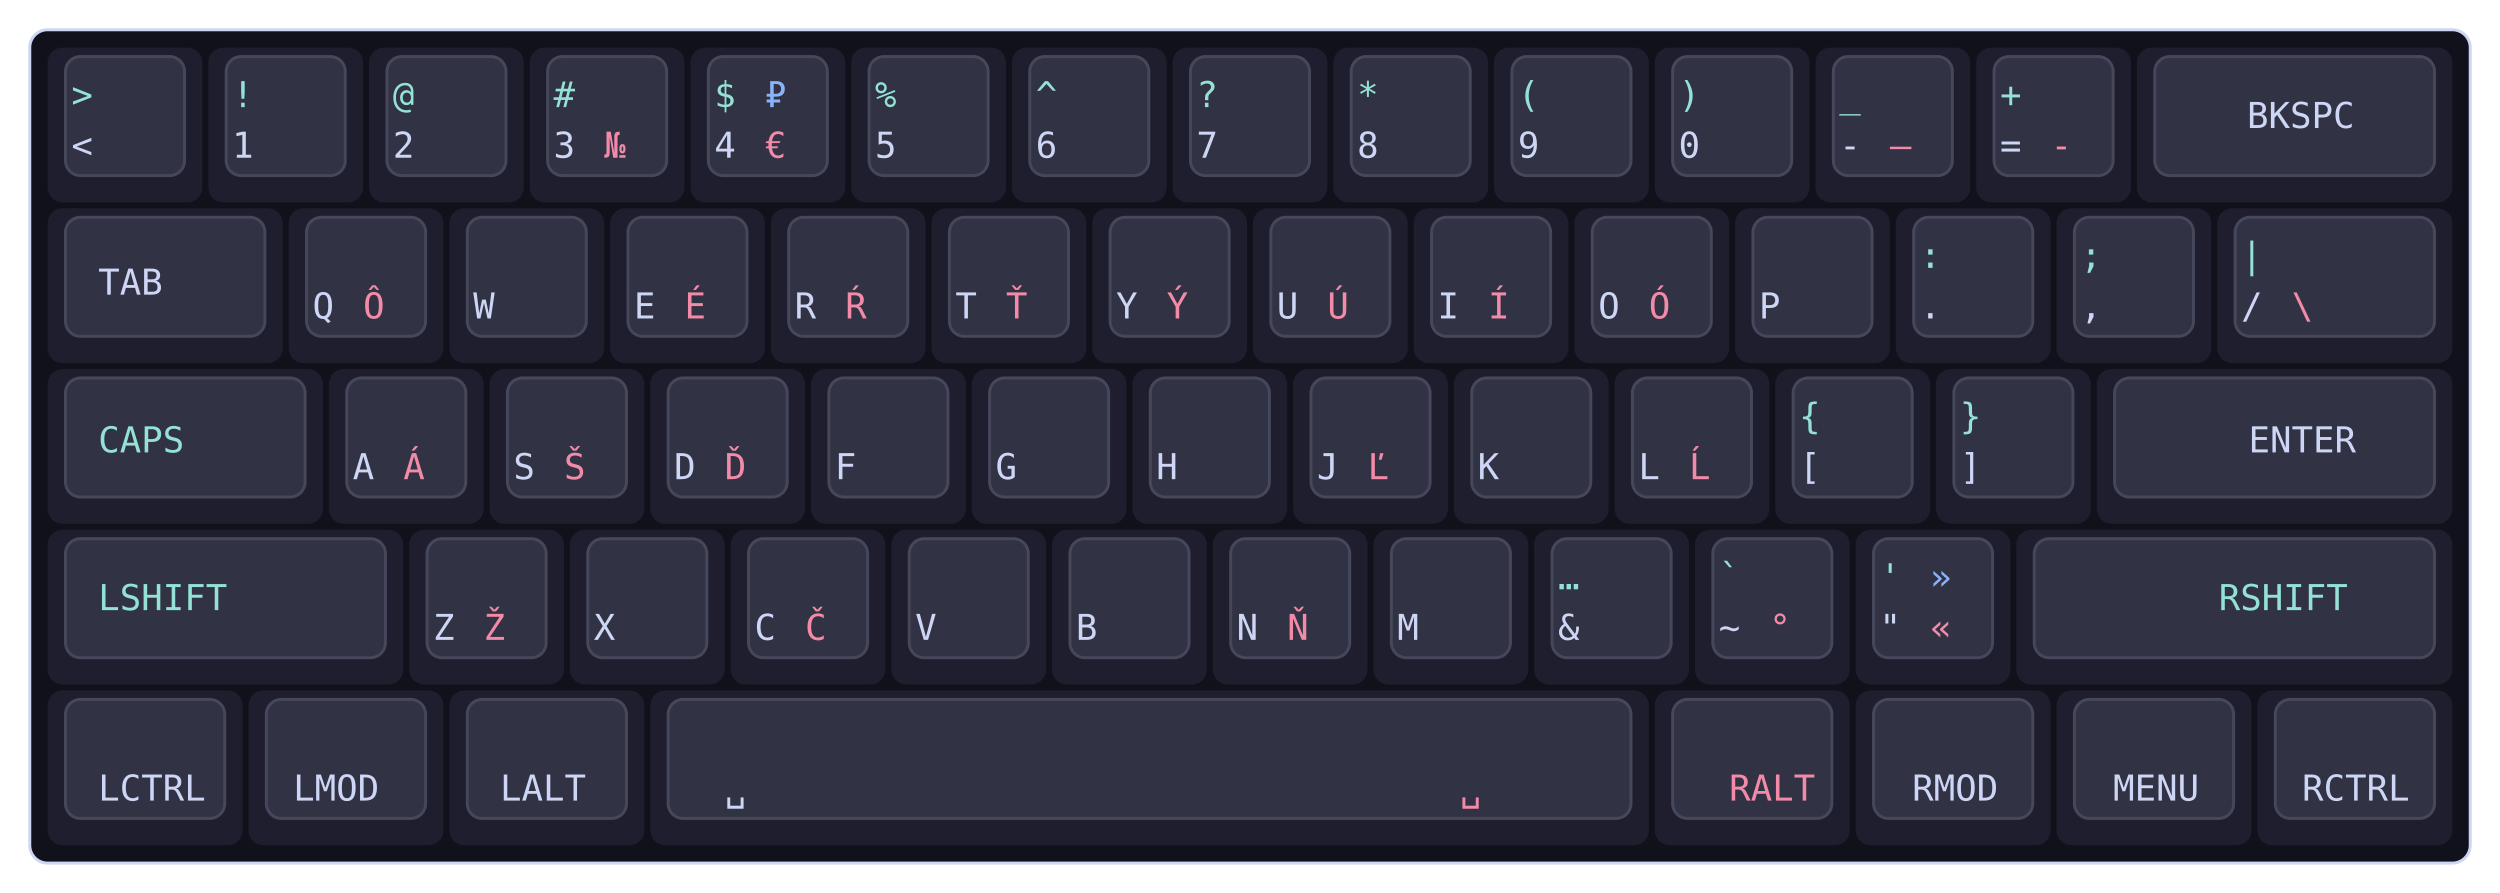
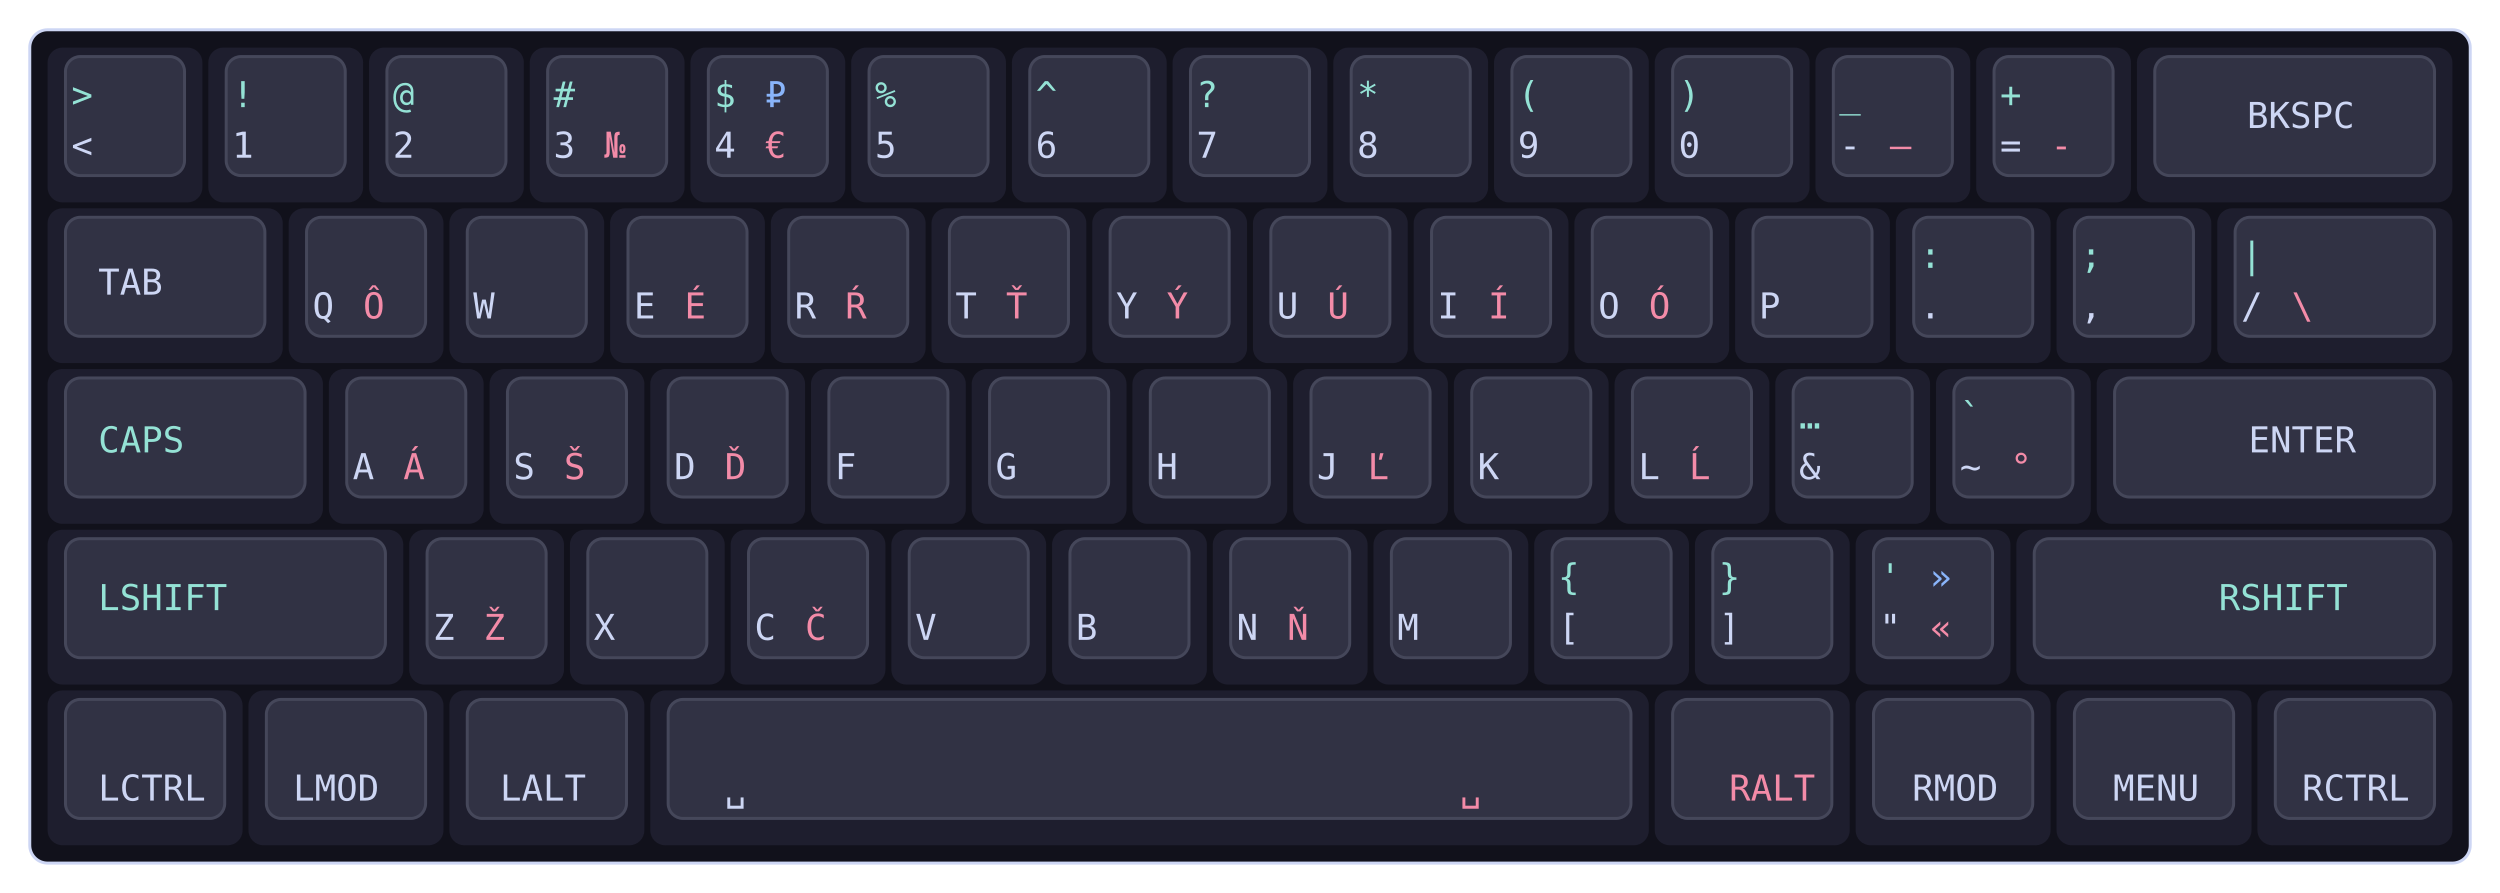
<svg xmlns="http://www.w3.org/2000/svg" width="840px" height="300px" viewBox="0 0 840 300">
  <style type="text/css">
      .keycap .outer { fill: #1e1e2e; }
      .keycap .inner { fill: #313244; stroke: #45475a; }
      .label { font: 12px monospace; }
      .label.level1 { fill: #cdd6f4; }
      .label.level2 { fill: #94e2d5; }
      .label.level3 { fill: #f38ba8; }
      .label.level4 { fill: #89b4fa; }
    </style>
  <g transform="translate(10,10)">
    <rect width="820" height="280" stroke="#cdd6f4" stroke-width="1" fill="#11111b" rx="6" />
    <g transform="translate(5,5)">
      <g class="keycap">
        <rect x="1" y="1" width="52" height="52" rx="5" class="outer" />
        <rect x="7" y="4" width="40" height="40" rx="5" class="inner" />
        <text x="9.0" y="38.0" class="label level1">&lt;</text>
        <text x="9.0" y="21.0" class="label level2">&gt;</text>
        <text x="26.0" y="38.0" class="label level3" />
        <text x="26.0" y="21.0" class="label level4" />
      </g>
      <g class="keycap">
        <rect x="55" y="1" width="52" height="52" rx="5" class="outer" />
        <rect x="61" y="4" width="40" height="40" rx="5" class="inner" />
        <text x="63.0" y="38.0" class="label level1">1</text>
        <text x="63.0" y="21.0" class="label level2">!</text>
        <text x="80.0" y="38.0" class="label level3" />
        <text x="80.0" y="21.0" class="label level4" />
      </g>
      <g class="keycap">
        <rect x="109" y="1" width="52" height="52" rx="5" class="outer" />
        <rect x="115" y="4" width="40" height="40" rx="5" class="inner" />
        <text x="117.0" y="38.0" class="label level1">2</text>
        <text x="117.0" y="21.0" class="label level2">@</text>
        <text x="134.0" y="38.0" class="label level3" />
        <text x="134.0" y="21.0" class="label level4" />
      </g>
      <g class="keycap">
        <rect x="163" y="1" width="52" height="52" rx="5" class="outer" />
        <rect x="169" y="4" width="40" height="40" rx="5" class="inner" />
        <text x="171.0" y="38.0" class="label level1">3</text>
        <text x="171.0" y="21.0" class="label level2">#</text>
        <text x="188.0" y="38.0" class="label level3">№</text>
        <text x="188.0" y="21.0" class="label level4" />
      </g>
      <g class="keycap">
        <rect x="217" y="1" width="52" height="52" rx="5" class="outer" />
        <rect x="223" y="4" width="40" height="40" rx="5" class="inner" />
        <text x="225.0" y="38.0" class="label level1">4</text>
        <text x="225.0" y="21.0" class="label level2">$</text>
        <text x="242.0" y="38.0" class="label level3">€</text>
        <text x="242.0" y="21.0" class="label level4">₽</text>
      </g>
      <g class="keycap">
        <rect x="271" y="1" width="52" height="52" rx="5" class="outer" />
        <rect x="277" y="4" width="40" height="40" rx="5" class="inner" />
        <text x="279.0" y="38.0" class="label level1">5</text>
        <text x="279.0" y="21.0" class="label level2">%</text>
        <text x="296.0" y="38.0" class="label level3" />
        <text x="296.0" y="21.0" class="label level4" />
      </g>
      <g class="keycap">
        <rect x="325" y="1" width="52" height="52" rx="5" class="outer" />
        <rect x="331" y="4" width="40" height="40" rx="5" class="inner" />
        <text x="333.0" y="38.0" class="label level1">6</text>
        <text x="333.0" y="21.0" class="label level2">^</text>
        <text x="350.0" y="38.0" class="label level3" />
        <text x="350.0" y="21.0" class="label level4" />
      </g>
      <g class="keycap">
        <rect x="379" y="1" width="52" height="52" rx="5" class="outer" />
        <rect x="385" y="4" width="40" height="40" rx="5" class="inner" />
        <text x="387.0" y="38.0" class="label level1">7</text>
        <text x="387.0" y="21.0" class="label level2">?</text>
        <text x="404.0" y="38.0" class="label level3" />
        <text x="404.0" y="21.0" class="label level4" />
      </g>
      <g class="keycap">
        <rect x="433" y="1" width="52" height="52" rx="5" class="outer" />
        <rect x="439" y="4" width="40" height="40" rx="5" class="inner" />
        <text x="441.0" y="38.0" class="label level1">8</text>
        <text x="441.0" y="21.0" class="label level2">*</text>
        <text x="458.0" y="38.0" class="label level3" />
        <text x="458.0" y="21.0" class="label level4" />
      </g>
      <g class="keycap">
        <rect x="487" y="1" width="52" height="52" rx="5" class="outer" />
        <rect x="493" y="4" width="40" height="40" rx="5" class="inner" />
        <text x="495.0" y="38.0" class="label level1">9</text>
        <text x="495.0" y="21.0" class="label level2">(</text>
        <text x="512.0" y="38.0" class="label level3" />
        <text x="512.0" y="21.0" class="label level4" />
      </g>
      <g class="keycap">
        <rect x="541" y="1" width="52" height="52" rx="5" class="outer" />
        <rect x="547" y="4" width="40" height="40" rx="5" class="inner" />
        <text x="549.0" y="38.0" class="label level1">0</text>
        <text x="549.0" y="21.0" class="label level2">)</text>
        <text x="566.0" y="38.0" class="label level3" />
        <text x="566.0" y="21.0" class="label level4" />
      </g>
      <g class="keycap">
        <rect x="595" y="1" width="52" height="52" rx="5" class="outer" />
        <rect x="601" y="4" width="40" height="40" rx="5" class="inner" />
        <text x="603.0" y="38.0" class="label level1">-</text>
        <text x="603.0" y="21.0" class="label level2">_</text>
        <text x="620.0" y="38.0" class="label level3">—</text>
        <text x="620.0" y="21.0" class="label level4" />
      </g>
      <g class="keycap">
        <rect x="649" y="1" width="52" height="52" rx="5" class="outer" />
        <rect x="655" y="4" width="40" height="40" rx="5" class="inner" />
        <text x="657.0" y="38.0" class="label level1">=</text>
        <text x="657.0" y="21.0" class="label level2">+</text>
        <text x="674.0" y="38.0" class="label level3">‐</text>
        <text x="674.0" y="21.0" class="label level4" />
      </g>
      <g class="keycap">
        <rect x="703" y="1" width="106" height="52" rx="5" class="outer" />
        <rect x="709" y="4" width="94" height="40" rx="5" class="inner" />
        <text x="740.0" y="28.0" class="label level1">BKSPC</text>
      </g>
      <g class="keycap">
        <rect x="1" y="55" width="79" height="52" rx="5" class="outer" />
        <rect x="7" y="58" width="67" height="40" rx="5" class="inner" />
        <text x="18.0" y="84.0" class="label level1">TAB</text>
      </g>
      <g class="keycap">
        <rect x="82" y="55" width="52" height="52" rx="5" class="outer" />
        <rect x="88" y="58" width="40" height="40" rx="5" class="inner" />
        <text x="90.0" y="92.0" class="label level1">Q</text>
        <text x="90.0" y="75.0" class="label level2" />
        <text x="107.0" y="92.0" class="label level3">Ô</text>
        <text x="107.0" y="75.0" class="label level4" />
      </g>
      <g class="keycap">
        <rect x="136" y="55" width="52" height="52" rx="5" class="outer" />
        <rect x="142" y="58" width="40" height="40" rx="5" class="inner" />
        <text x="144.0" y="92.0" class="label level1">W</text>
        <text x="144.0" y="75.0" class="label level2" />
        <text x="161.0" y="92.0" class="label level3" />
        <text x="161.0" y="75.0" class="label level4" />
      </g>
      <g class="keycap">
        <rect x="190" y="55" width="52" height="52" rx="5" class="outer" />
        <rect x="196" y="58" width="40" height="40" rx="5" class="inner" />
        <text x="198.0" y="92.0" class="label level1">E</text>
        <text x="198.0" y="75.0" class="label level2" />
        <text x="215.0" y="92.0" class="label level3">É</text>
        <text x="215.0" y="75.0" class="label level4" />
      </g>
      <g class="keycap">
        <rect x="244" y="55" width="52" height="52" rx="5" class="outer" />
        <rect x="250" y="58" width="40" height="40" rx="5" class="inner" />
        <text x="252.0" y="92.0" class="label level1">R</text>
        <text x="252.0" y="75.0" class="label level2" />
        <text x="269.0" y="92.0" class="label level3">Ŕ</text>
        <text x="269.0" y="75.0" class="label level4" />
      </g>
      <g class="keycap">
        <rect x="298" y="55" width="52" height="52" rx="5" class="outer" />
        <rect x="304" y="58" width="40" height="40" rx="5" class="inner" />
        <text x="306.0" y="92.0" class="label level1">T</text>
        <text x="306.0" y="75.0" class="label level2" />
        <text x="323.0" y="92.0" class="label level3">Ť</text>
        <text x="323.0" y="75.0" class="label level4" />
      </g>
      <g class="keycap">
        <rect x="352" y="55" width="52" height="52" rx="5" class="outer" />
        <rect x="358" y="58" width="40" height="40" rx="5" class="inner" />
        <text x="360.0" y="92.0" class="label level1">Y</text>
        <text x="360.0" y="75.0" class="label level2" />
        <text x="377.0" y="92.0" class="label level3">Ý</text>
        <text x="377.0" y="75.0" class="label level4" />
      </g>
      <g class="keycap">
        <rect x="406" y="55" width="52" height="52" rx="5" class="outer" />
        <rect x="412" y="58" width="40" height="40" rx="5" class="inner" />
        <text x="414.0" y="92.0" class="label level1">U</text>
        <text x="414.0" y="75.0" class="label level2" />
        <text x="431.0" y="92.0" class="label level3">Ú</text>
        <text x="431.0" y="75.0" class="label level4" />
      </g>
      <g class="keycap">
        <rect x="460" y="55" width="52" height="52" rx="5" class="outer" />
        <rect x="466" y="58" width="40" height="40" rx="5" class="inner" />
        <text x="468.0" y="92.0" class="label level1">I</text>
        <text x="468.0" y="75.0" class="label level2" />
        <text x="485.0" y="92.0" class="label level3">Í</text>
        <text x="485.0" y="75.0" class="label level4" />
      </g>
      <g class="keycap">
        <rect x="514" y="55" width="52" height="52" rx="5" class="outer" />
        <rect x="520" y="58" width="40" height="40" rx="5" class="inner" />
        <text x="522.0" y="92.0" class="label level1">O</text>
        <text x="522.0" y="75.0" class="label level2" />
        <text x="539.0" y="92.0" class="label level3">Ó</text>
        <text x="539.0" y="75.0" class="label level4" />
      </g>
      <g class="keycap">
        <rect x="568" y="55" width="52" height="52" rx="5" class="outer" />
        <rect x="574" y="58" width="40" height="40" rx="5" class="inner" />
        <text x="576.0" y="92.0" class="label level1">P</text>
        <text x="576.0" y="75.0" class="label level2" />
        <text x="593.0" y="92.0" class="label level3" />
        <text x="593.0" y="75.0" class="label level4" />
      </g>
      <g class="keycap">
        <rect x="622" y="55" width="52" height="52" rx="5" class="outer" />
        <rect x="628" y="58" width="40" height="40" rx="5" class="inner" />
        <text x="630.0" y="92.0" class="label level1">.</text>
        <text x="630.0" y="75.0" class="label level2">:</text>
        <text x="647.0" y="92.0" class="label level3" />
        <text x="647.0" y="75.0" class="label level4" />
      </g>
      <g class="keycap">
        <rect x="676" y="55" width="52" height="52" rx="5" class="outer" />
        <rect x="682" y="58" width="40" height="40" rx="5" class="inner" />
        <text x="684.0" y="92.0" class="label level1">,</text>
        <text x="684.0" y="75.0" class="label level2">;</text>
        <text x="701.0" y="92.0" class="label level3" />
        <text x="701.0" y="75.0" class="label level4" />
      </g>
      <g class="keycap">
        <rect x="730" y="55" width="79" height="52" rx="5" class="outer" />
        <rect x="736" y="58" width="67" height="40" rx="5" class="inner" />
        <text x="738.0" y="92.0" class="label level1">/</text>
        <text x="738.0" y="75.0" class="label level2">|</text>
        <text x="755.0" y="92.0" class="label level3">\</text>
        <text x="755.0" y="75.0" class="label level4" />
      </g>
      <g class="keycap">
        <rect x="1" y="109" width="92.5" height="52" rx="5" class="outer" />
        <rect x="7" y="112" width="80.5" height="40" rx="5" class="inner" />
        <text x="18.0" y="137.0" class="label level2">CAPS</text>
      </g>
      <g class="keycap">
        <rect x="95.5" y="109" width="52" height="52" rx="5" class="outer" />
        <rect x="101.5" y="112" width="40" height="40" rx="5" class="inner" />
        <text x="103.5" y="146.0" class="label level1">A</text>
        <text x="103.5" y="129.0" class="label level2" />
        <text x="120.5" y="146.0" class="label level3">Á</text>
        <text x="120.5" y="129.0" class="label level4" />
      </g>
      <g class="keycap">
        <rect x="149.5" y="109" width="52" height="52" rx="5" class="outer" />
        <rect x="155.5" y="112" width="40" height="40" rx="5" class="inner" />
        <text x="157.5" y="146.0" class="label level1">S</text>
        <text x="157.5" y="129.0" class="label level2" />
        <text x="174.5" y="146.0" class="label level3">Š</text>
        <text x="174.5" y="129.0" class="label level4" />
      </g>
      <g class="keycap">
        <rect x="203.5" y="109" width="52" height="52" rx="5" class="outer" />
        <rect x="209.5" y="112" width="40" height="40" rx="5" class="inner" />
        <text x="211.5" y="146.0" class="label level1">D</text>
        <text x="211.5" y="129.0" class="label level2" />
        <text x="228.5" y="146.0" class="label level3">Ď</text>
        <text x="228.5" y="129.0" class="label level4" />
      </g>
      <g class="keycap">
        <rect x="257.5" y="109" width="52" height="52" rx="5" class="outer" />
        <rect x="263.5" y="112" width="40" height="40" rx="5" class="inner" />
        <text x="265.5" y="146.0" class="label level1">F</text>
        <text x="265.5" y="129.0" class="label level2" />
        <text x="282.5" y="146.0" class="label level3" />
        <text x="282.5" y="129.0" class="label level4" />
      </g>
      <g class="keycap">
        <rect x="311.5" y="109" width="52" height="52" rx="5" class="outer" />
        <rect x="317.5" y="112" width="40" height="40" rx="5" class="inner" />
        <text x="319.5" y="146.0" class="label level1">G</text>
        <text x="319.5" y="129.0" class="label level2" />
        <text x="336.5" y="146.0" class="label level3" />
        <text x="336.5" y="129.0" class="label level4" />
      </g>
      <g class="keycap">
        <rect x="365.5" y="109" width="52" height="52" rx="5" class="outer" />
        <rect x="371.5" y="112" width="40" height="40" rx="5" class="inner" />
        <text x="373.5" y="146.0" class="label level1">H</text>
        <text x="373.5" y="129.0" class="label level2" />
        <text x="390.5" y="146.0" class="label level3" />
        <text x="390.5" y="129.0" class="label level4" />
      </g>
      <g class="keycap">
        <rect x="419.5" y="109" width="52" height="52" rx="5" class="outer" />
        <rect x="425.5" y="112" width="40" height="40" rx="5" class="inner" />
        <text x="427.5" y="146.0" class="label level1">J</text>
        <text x="427.5" y="129.0" class="label level2" />
        <text x="444.5" y="146.0" class="label level3">Ľ</text>
        <text x="444.5" y="129.0" class="label level4" />
      </g>
      <g class="keycap">
        <rect x="473.5" y="109" width="52" height="52" rx="5" class="outer" />
        <rect x="479.5" y="112" width="40" height="40" rx="5" class="inner" />
        <text x="481.5" y="146.0" class="label level1">K</text>
        <text x="481.5" y="129.0" class="label level2" />
        <text x="498.5" y="146.0" class="label level3" />
        <text x="498.5" y="129.0" class="label level4" />
      </g>
      <g class="keycap">
        <rect x="527.5" y="109" width="52" height="52" rx="5" class="outer" />
        <rect x="533.5" y="112" width="40" height="40" rx="5" class="inner" />
        <text x="535.5" y="146.0" class="label level1">L</text>
        <text x="535.5" y="129.0" class="label level2" />
        <text x="552.5" y="146.0" class="label level3">Ĺ</text>
        <text x="552.5" y="129.0" class="label level4" />
      </g>
      <g class="keycap">
        <rect x="581.5" y="109" width="52" height="52" rx="5" class="outer" />
        <rect x="587.5" y="112" width="40" height="40" rx="5" class="inner" />
-         <text x="589.5" y="146.0" class="label level1">[</text>
-         <text x="589.5" y="129.0" class="label level2">{</text>
+         <text x="589.5" y="146.0" class="label level1">&amp;</text>
+         <text x="589.5" y="129.0" class="label level2">…</text>
        <text x="606.5" y="146.0" class="label level3" />
        <text x="606.5" y="129.0" class="label level4" />
      </g>
      <g class="keycap">
        <rect x="635.5" y="109" width="52" height="52" rx="5" class="outer" />
        <rect x="641.5" y="112" width="40" height="40" rx="5" class="inner" />
-         <text x="643.5" y="146.0" class="label level1">]</text>
-         <text x="643.5" y="129.0" class="label level2">}</text>
-         <text x="660.5" y="146.0" class="label level3" />
+         <text x="643.5" y="146.0" class="label level1">~</text>
+         <text x="643.5" y="129.0" class="label level2">`</text>
+         <text x="660.5" y="146.0" class="label level3">°</text>
        <text x="660.5" y="129.0" class="label level4" />
      </g>
      <g class="keycap">
        <rect x="689.5" y="109" width="119.5" height="52" rx="5" class="outer" />
        <rect x="695.5" y="112" width="107.5" height="40" rx="5" class="inner" />
        <text x="740.5" y="137.0" class="label level1">ENTER</text>
      </g>
      <g class="keycap">
        <rect x="1" y="163" width="119.5" height="52" rx="5" class="outer" />
        <rect x="7" y="166" width="107.5" height="40" rx="5" class="inner" />
        <text x="18.0" y="190.0" class="label level2">LSHIFT</text>
      </g>
      <g class="keycap">
        <rect x="122.5" y="163" width="52" height="52" rx="5" class="outer" />
        <rect x="128.5" y="166" width="40" height="40" rx="5" class="inner" />
        <text x="130.5" y="200.0" class="label level1">Z</text>
        <text x="130.5" y="183.0" class="label level2" />
        <text x="147.5" y="200.0" class="label level3">Ž</text>
        <text x="147.5" y="183.0" class="label level4" />
      </g>
      <g class="keycap">
        <rect x="176.5" y="163" width="52" height="52" rx="5" class="outer" />
        <rect x="182.5" y="166" width="40" height="40" rx="5" class="inner" />
        <text x="184.5" y="200.0" class="label level1">X</text>
        <text x="184.5" y="183.0" class="label level2" />
        <text x="201.5" y="200.0" class="label level3" />
        <text x="201.5" y="183.0" class="label level4" />
      </g>
      <g class="keycap">
        <rect x="230.5" y="163" width="52" height="52" rx="5" class="outer" />
        <rect x="236.5" y="166" width="40" height="40" rx="5" class="inner" />
        <text x="238.5" y="200.0" class="label level1">C</text>
        <text x="238.5" y="183.0" class="label level2" />
        <text x="255.5" y="200.0" class="label level3">Č</text>
        <text x="255.5" y="183.0" class="label level4" />
      </g>
      <g class="keycap">
        <rect x="284.5" y="163" width="52" height="52" rx="5" class="outer" />
        <rect x="290.5" y="166" width="40" height="40" rx="5" class="inner" />
        <text x="292.5" y="200.0" class="label level1">V</text>
        <text x="292.5" y="183.0" class="label level2" />
        <text x="309.5" y="200.0" class="label level3" />
        <text x="309.5" y="183.0" class="label level4" />
      </g>
      <g class="keycap">
        <rect x="338.5" y="163" width="52" height="52" rx="5" class="outer" />
        <rect x="344.5" y="166" width="40" height="40" rx="5" class="inner" />
        <text x="346.5" y="200.0" class="label level1">B</text>
        <text x="346.5" y="183.0" class="label level2" />
        <text x="363.5" y="200.0" class="label level3" />
        <text x="363.5" y="183.0" class="label level4" />
      </g>
      <g class="keycap">
        <rect x="392.5" y="163" width="52" height="52" rx="5" class="outer" />
        <rect x="398.5" y="166" width="40" height="40" rx="5" class="inner" />
        <text x="400.5" y="200.0" class="label level1">N</text>
        <text x="400.5" y="183.0" class="label level2" />
        <text x="417.5" y="200.0" class="label level3">Ň</text>
        <text x="417.5" y="183.0" class="label level4" />
      </g>
      <g class="keycap">
        <rect x="446.5" y="163" width="52" height="52" rx="5" class="outer" />
        <rect x="452.5" y="166" width="40" height="40" rx="5" class="inner" />
        <text x="454.5" y="200.0" class="label level1">M</text>
        <text x="454.5" y="183.0" class="label level2" />
        <text x="471.5" y="200.0" class="label level3" />
        <text x="471.5" y="183.0" class="label level4" />
      </g>
      <g class="keycap">
        <rect x="500.5" y="163" width="52" height="52" rx="5" class="outer" />
        <rect x="506.5" y="166" width="40" height="40" rx="5" class="inner" />
-         <text x="508.5" y="200.0" class="label level1">&amp;</text>
-         <text x="508.5" y="183.0" class="label level2">…</text>
+         <text x="508.5" y="200.0" class="label level1">[</text>
+         <text x="508.5" y="183.0" class="label level2">{</text>
        <text x="525.5" y="200.0" class="label level3" />
        <text x="525.5" y="183.0" class="label level4" />
      </g>
      <g class="keycap">
        <rect x="554.5" y="163" width="52" height="52" rx="5" class="outer" />
        <rect x="560.5" y="166" width="40" height="40" rx="5" class="inner" />
-         <text x="562.5" y="200.0" class="label level1">~</text>
-         <text x="562.5" y="183.0" class="label level2">`</text>
-         <text x="579.5" y="200.0" class="label level3">°</text>
+         <text x="562.5" y="200.0" class="label level1">]</text>
+         <text x="562.5" y="183.0" class="label level2">}</text>
+         <text x="579.5" y="200.0" class="label level3" />
        <text x="579.5" y="183.0" class="label level4" />
      </g>
      <g class="keycap">
        <rect x="608.5" y="163" width="52" height="52" rx="5" class="outer" />
        <rect x="614.5" y="166" width="40" height="40" rx="5" class="inner" />
        <text x="616.5" y="200.0" class="label level1">"</text>
        <text x="616.5" y="183.0" class="label level2">'</text>
        <text x="633.5" y="200.0" class="label level3">«</text>
        <text x="633.5" y="183.0" class="label level4">»</text>
      </g>
      <g class="keycap">
        <rect x="662.5" y="163" width="146.5" height="52" rx="5" class="outer" />
        <rect x="668.5" y="166" width="134.5" height="40" rx="5" class="inner" />
        <text x="730.5" y="190.0" class="label level2">RSHIFT</text>
      </g>
      <g class="keycap">
        <rect x="1" y="217" width="65.5" height="52" rx="5" class="outer" />
        <rect x="7" y="220" width="53.5" height="40" rx="5" class="inner" />
        <text x="18.0" y="254.0" class="label level1">LCTRL</text>
      </g>
      <g class="keycap">
        <rect x="68.5" y="217" width="65.5" height="52" rx="5" class="outer" />
        <rect x="74.5" y="220" width="53.5" height="40" rx="5" class="inner" />
        <text x="83.5" y="254.0" class="label level1">LMOD</text>
      </g>
      <g class="keycap">
        <rect x="136" y="217" width="65.5" height="52" rx="5" class="outer" />
        <rect x="142" y="220" width="53.5" height="40" rx="5" class="inner" />
        <text x="153.0" y="254.0" class="label level1">LALT</text>
      </g>
      <g class="keycap">
        <rect x="203.5" y="217" width="335.5" height="52" rx="5" class="outer" />
        <rect x="209.5" y="220" width="323.5" height="40" rx="5" class="inner" />
        <text x="228.5" y="254.0" class="label level1">␣</text>
        <text x="228.5" y="237.0" class="label level2" />
        <text x="475.5" y="254.0" class="label level3">␣</text>
        <text x="475.5" y="237.0" class="label level4" />
      </g>
      <g class="keycap">
        <rect x="541" y="217" width="65.5" height="52" rx="5" class="outer" />
        <rect x="547" y="220" width="53.5" height="40" rx="5" class="inner" />
        <text x="566.0" y="254.0" class="label level3">RALT</text>
      </g>
      <g class="keycap">
        <rect x="608.5" y="217" width="65.5" height="52" rx="5" class="outer" />
        <rect x="614.5" y="220" width="53.5" height="40" rx="5" class="inner" />
        <text x="627.5" y="254.0" class="label level1">RMOD</text>
      </g>
      <g class="keycap">
        <rect x="676" y="217" width="65.5" height="52" rx="5" class="outer" />
        <rect x="682" y="220" width="53.5" height="40" rx="5" class="inner" />
        <text x="695.0" y="254.0" class="label level1">MENU</text>
      </g>
      <g class="keycap">
        <rect x="743.5" y="217" width="65.5" height="52" rx="5" class="outer" />
        <rect x="749.5" y="220" width="53.5" height="40" rx="5" class="inner" />
        <text x="758.5" y="254.0" class="label level1">RCTRL</text>
      </g>
    </g>
  </g>
</svg>
